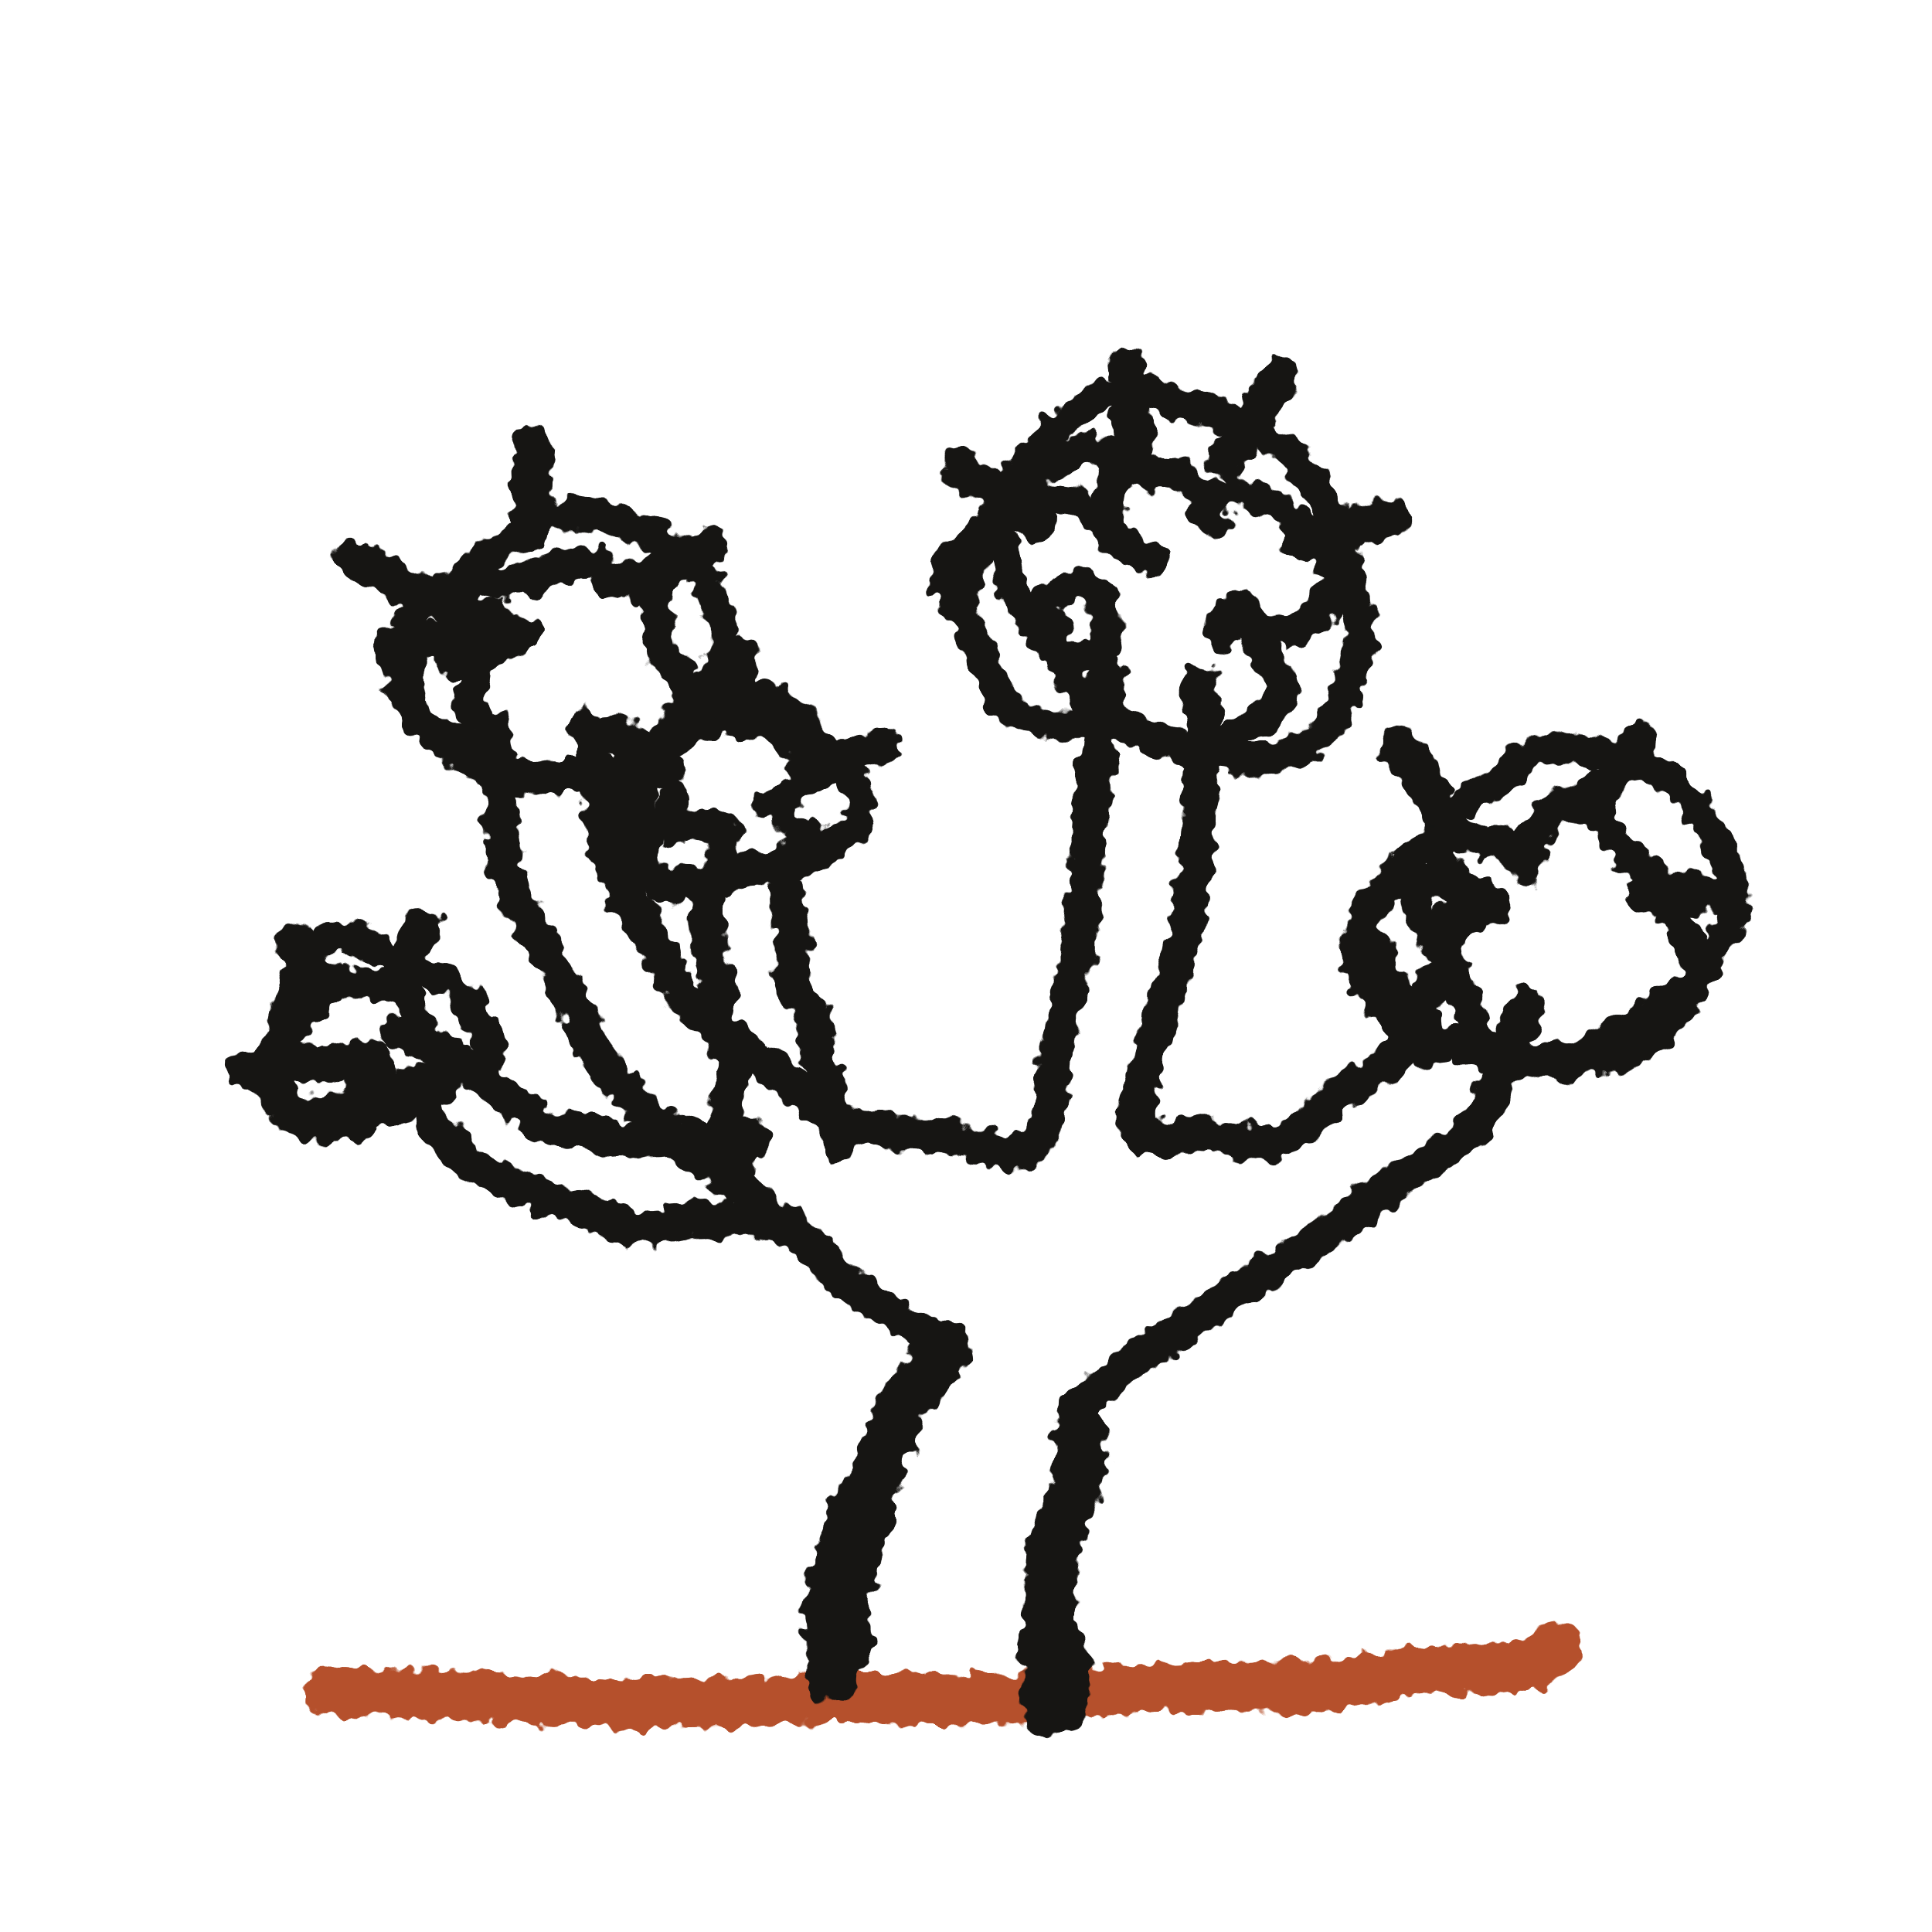
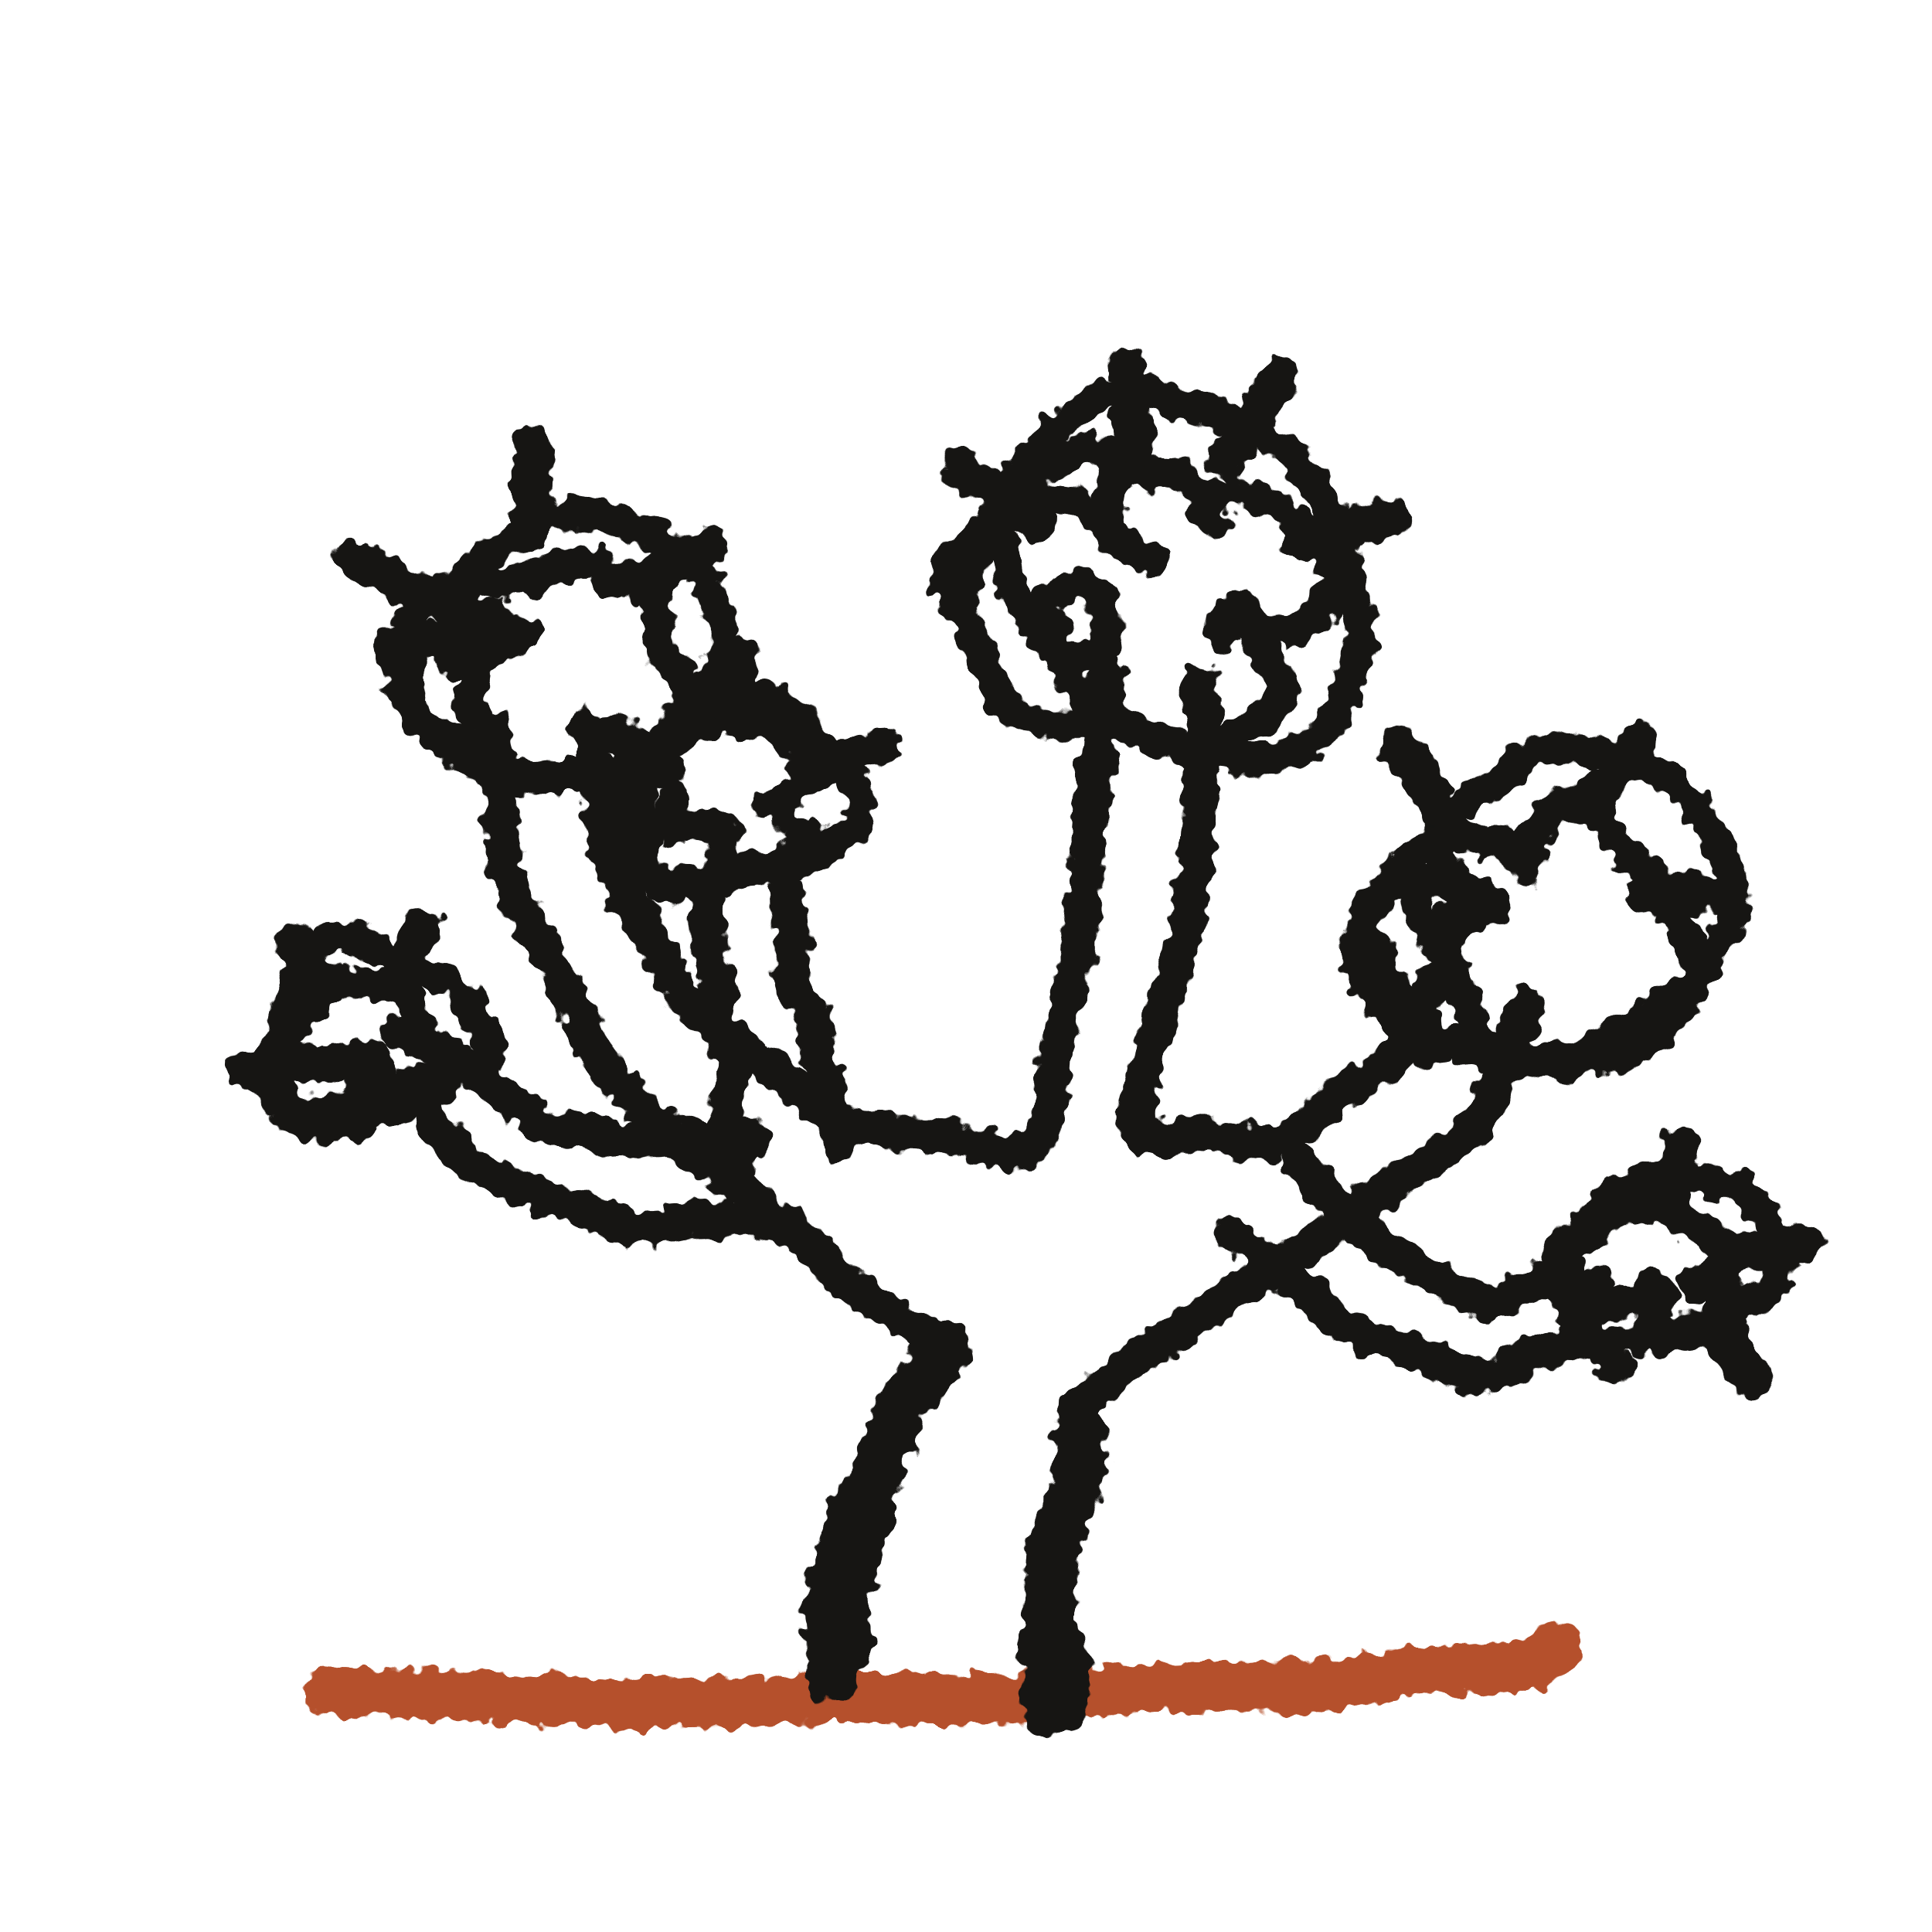
<svg xmlns="http://www.w3.org/2000/svg" viewBox="0 0 100 100" width="100" height="100">
  <defs>
    <filter id="crayon" x="-5%" y="-5%" width="110%" height="110%">
      <feTurbulence type="fractalNoise" baseFrequency="1.1" numOctaves="2" seed="7" />
      <feDisplacementMap in="SourceGraphic" scale="1.2" xChannelSelector="R" yChannelSelector="G" />
    </filter>
  </defs>
  <g fill="none" stroke="#161513" stroke-linecap="round" stroke-linejoin="round" filter="url(#crayon)">
    <path d="M17.06 87.51C18.42 87.56 22.35 87.7 25.2 87.81C28.06 87.92 31.22 88.14 34.19 88.15C37.17 88.17 40.09 87.94 43.05 87.9C46.01 87.86 49.17 88.01 51.96 87.92C54.75 87.83 57.15 87.46 59.78 87.35C62.42 87.23 65.43 87.36 67.76 87.22C70.08 87.08 71.77 86.69 73.75 86.51C75.74 86.32 78.52 86.33 79.66 86.11C80.8 85.9 80.44 85.35 80.6 85.2" stroke="#b5502c" stroke-width="2.6" />
-     <path d="M43.07 86.71C43.13 86.42 43.38 85.64 43.43 84.97C43.48 84.3 43.16 83.79 43.35 82.68C43.55 81.57 44.07 79.82 44.58 78.3C45.09 76.78 45.94 74.64 46.42 73.56C46.9 72.48 47.02 72.42 47.44 71.81C47.87 71.19 49.49 70.72 48.96 69.88C48.44 69.04 45.65 67.83 44.32 66.79C42.99 65.74 42.33 64.78 40.98 63.61C39.63 62.45 37.76 61.11 36.21 59.8C34.67 58.49 32.85 57.18 31.71 55.74C30.57 54.31 30.24 52.83 29.38 51.2C28.52 49.57 27.1 47.46 26.53 45.97C25.97 44.48 26.13 43.62 25.97 42.26C25.81 40.91 25.63 38.58 25.56 37.84M78.97 51.94C78.75 52.54 78.2 54.35 77.69 55.49C77.18 56.63 76.84 57.82 75.9 58.79C74.96 59.75 73.42 60.34 72.07 61.28C70.72 62.23 69.48 63.31 67.8 64.46C66.13 65.61 63.92 66.9 62.02 68.2C60.12 69.5 57.43 71.27 56.4 72.27C55.36 73.28 55.92 73.56 55.83 74.24C55.74 74.91 56.07 75.32 55.86 76.35C55.64 77.37 54.78 78.92 54.53 80.4C54.28 81.88 54.33 84.18 54.35 85.21C54.38 86.24 54.63 86.1 54.66 86.59C54.69 87.07 54.55 87.86 54.53 88.12M30.31 37.54C30.41 38.11 30.7 39.73 30.9 40.91C31.11 42.09 31.12 43.45 31.53 44.63C31.95 45.81 32.67 46.76 33.38 47.99C34.09 49.23 34.76 50.88 35.8 52.04C36.83 53.2 38.25 53.93 39.61 54.94C40.96 55.96 42.44 57.49 43.92 58.12C45.4 58.76 46.89 58.56 48.47 58.76C50.05 58.95 52.37 60.15 53.43 59.28C54.48 58.41 54.4 55.5 54.82 53.54C55.25 51.59 55.69 49.66 55.98 47.56C56.27 45.47 56.32 43.12 56.56 40.99C56.79 38.85 57.25 35.79 57.39 34.75M62.16 35.27C62.15 36.38 62.27 39.82 62.14 41.97C62 44.12 61.72 46.31 61.35 48.16C60.99 50.01 60.33 51.38 59.93 53.08C59.52 54.79 58.56 57.44 58.93 58.39C59.31 59.33 60.92 58.66 62.16 58.77C63.41 58.88 65.26 59.37 66.42 59.04C67.59 58.71 68.21 57.51 69.17 56.79C70.13 56.07 71.51 55.43 72.19 54.73C72.88 54.03 72.9 53.34 73.28 52.61C73.67 51.88 74.3 50.73 74.5 50.35M38.23 60.35C38.14 59.9 37.73 58.46 37.68 57.66C37.63 56.85 38.04 56.29 37.94 55.55C37.85 54.8 37.22 53.94 37.1 53.19C36.98 52.45 37.28 51.78 37.21 51.08C37.13 50.38 36.73 49.75 36.64 48.98C36.54 48.21 36.64 46.87 36.64 46.45M43.44 59.16C43.38 58.74 43.27 57.47 43.08 56.66C42.89 55.85 42.49 55.02 42.3 54.29C42.11 53.57 42.14 52.9 41.93 52.31C41.73 51.71 41.23 51.42 41.08 50.71C40.92 50.01 41.06 48.79 40.99 48.06C40.92 47.32 40.73 46.58 40.68 46.28M39.18 63.19C38.66 63.18 37.14 63.07 36.08 63.13C35.02 63.18 33.93 63.66 32.81 63.52C31.69 63.38 30.41 62.65 29.35 62.27C28.3 61.89 27.38 61.66 26.49 61.27C25.59 60.89 24.69 60.52 24 59.96C23.3 59.4 22.6 58.24 22.32 57.9M38.87 58.81C38.4 58.81 36.98 58.76 36.05 58.79C35.12 58.82 34.18 59.02 33.31 59.01C32.45 59 31.72 58.87 30.85 58.73C29.97 58.6 28.84 58.52 28.06 58.18C27.29 57.85 26.86 57.23 26.19 56.73C25.52 56.22 24.4 55.4 24.04 55.13" stroke-width="1.8" />
+     <path d="M43.07 86.71C43.13 86.42 43.38 85.64 43.43 84.97C43.48 84.3 43.16 83.79 43.35 82.68C43.55 81.57 44.07 79.82 44.58 78.3C45.09 76.78 45.94 74.64 46.42 73.56C46.9 72.48 47.02 72.42 47.44 71.81C47.87 71.19 49.49 70.72 48.96 69.88C48.44 69.04 45.65 67.83 44.32 66.79C42.99 65.74 42.33 64.78 40.98 63.61C39.63 62.45 37.76 61.11 36.21 59.8C34.67 58.49 32.85 57.18 31.71 55.74C30.57 54.31 30.24 52.83 29.38 51.2C28.52 49.57 27.1 47.46 26.53 45.97C25.97 44.48 26.13 43.62 25.97 42.26C25.81 40.91 25.63 38.58 25.56 37.84M78.97 51.94C78.75 52.54 78.2 54.35 77.69 55.49C77.18 56.63 76.84 57.82 75.9 58.79C74.96 59.75 73.42 60.34 72.07 61.28C70.72 62.23 69.48 63.31 67.8 64.46C66.13 65.61 63.92 66.9 62.02 68.2C60.12 69.5 57.43 71.27 56.4 72.27C55.36 73.28 55.92 73.56 55.83 74.24C55.74 74.91 56.07 75.32 55.86 76.35C55.64 77.37 54.78 78.92 54.53 80.4C54.28 81.88 54.33 84.18 54.35 85.21C54.38 86.24 54.63 86.1 54.66 86.59C54.69 87.07 54.55 87.86 54.53 88.12M30.31 37.54C30.41 38.11 30.7 39.73 30.9 40.91C31.11 42.09 31.12 43.45 31.53 44.63C31.95 45.81 32.67 46.76 33.38 47.99C34.09 49.23 34.76 50.88 35.8 52.04C36.83 53.2 38.25 53.93 39.61 54.94C40.96 55.96 42.44 57.49 43.92 58.12C45.4 58.76 46.89 58.56 48.47 58.76C50.05 58.95 52.37 60.15 53.43 59.28C54.48 58.41 54.4 55.5 54.82 53.54C55.25 51.59 55.69 49.66 55.98 47.56C56.27 45.47 56.32 43.12 56.56 40.99C56.79 38.85 57.25 35.79 57.39 34.75M62.16 35.27C62.15 36.38 62.27 39.82 62.14 41.97C62 44.12 61.72 46.31 61.35 48.16C60.99 50.01 60.33 51.38 59.93 53.08C59.52 54.79 58.56 57.44 58.93 58.39C59.31 59.33 60.92 58.66 62.16 58.77C63.41 58.88 65.26 59.37 66.42 59.04C67.59 58.71 68.21 57.51 69.17 56.79C70.13 56.07 71.51 55.43 72.19 54.73C72.88 54.03 72.9 53.34 73.28 52.61C73.67 51.88 74.3 50.73 74.5 50.35M38.23 60.35C38.14 59.9 37.73 58.46 37.68 57.66C37.63 56.85 38.04 56.29 37.94 55.55C37.85 54.8 37.22 53.94 37.1 53.19C36.98 52.45 37.28 51.78 37.21 51.08C37.13 50.38 36.73 49.75 36.64 48.98C36.54 48.21 36.64 46.87 36.64 46.45M43.44 59.16C43.38 58.74 43.27 57.47 43.08 56.66C42.89 55.85 42.49 55.02 42.3 54.29C42.11 53.57 42.14 52.9 41.93 52.31C41.73 51.71 41.23 51.42 41.08 50.71C40.92 50.01 41.06 48.79 40.99 48.06C40.92 47.32 40.73 46.58 40.68 46.28M39.18 63.19C38.66 63.18 37.14 63.07 36.08 63.13C35.02 63.18 33.93 63.66 32.81 63.52C31.69 63.38 30.41 62.65 29.35 62.27C28.3 61.89 27.38 61.66 26.49 61.27C25.59 60.89 24.69 60.52 24 59.96C23.3 59.4 22.6 58.24 22.32 57.9M38.87 58.81C38.4 58.81 36.98 58.76 36.05 58.79C35.12 58.82 34.18 59.02 33.31 59.01C32.45 59 31.72 58.87 30.85 58.73C29.97 58.6 28.84 58.52 28.06 58.18C27.29 57.85 26.86 57.23 26.19 56.73C25.52 56.22 24.4 55.4 24.04 55.13M67.26 60.23C67.66 60.67 68.85 62.04 69.69 62.84C70.52 63.64 71.41 64.43 72.27 65.03C73.12 65.62 74.03 66 74.84 66.4C75.65 66.8 76.43 67.4 77.13 67.43C77.84 67.45 78.35 66.76 79.06 66.53C79.78 66.3 81.03 66.12 81.43 66.04M63.8 63.87C64.3 64.24 65.77 65.28 66.8 66.11C67.83 66.93 68.89 68.2 69.98 68.85C71.06 69.5 72.19 69.6 73.32 70C74.46 70.4 75.76 71.24 76.78 71.25C77.81 71.25 78.53 70.37 79.46 70.02C80.39 69.67 81.89 69.28 82.38 69.13" stroke-width="1.8" />
    <path d="M43.07 86.71C43.13 86.42 43.38 85.64 43.43 84.97C43.48 84.3 43.16 83.79 43.35 82.68C43.55 81.57 44.07 79.82 44.58 78.3C45.09 76.78 45.94 74.64 46.42 73.56C46.9 72.48 47.02 72.42 47.44 71.81C47.87 71.19 48.71 70.2 48.96 69.88M55.83 74.24C55.83 74.59 56.07 75.32 55.86 76.35C55.64 77.37 54.78 78.92 54.53 80.4C54.28 81.88 54.33 84.18 54.35 85.21C54.38 86.24 54.63 86.1 54.66 86.59C54.69 87.07 54.55 87.86 54.53 88.12" stroke-width="2.7" />
    <path d="M43.43 84.97C43.42 84.59 43.16 83.79 43.35 82.68C43.55 81.57 44.38 79.03 44.58 78.3M54.35 85.21C54.4 85.44 54.63 86.1 54.66 86.59C54.69 87.07 54.55 87.86 54.53 88.12" stroke-width="3.5" />
-     <path d="M24 38.72C23.58 38.47 21.95 37.72 21.49 37.2C21.04 36.68 21.3 36.4 21.26 35.59C21.22 34.77 21.06 33.06 21.25 32.32C21.45 31.58 21.88 31.59 22.4 31.14C22.93 30.68 23.85 29.75 24.41 29.59C24.98 29.43 25.44 30.1 25.8 30.17C26.15 30.24 26.25 30.09 26.55 30.02C26.84 29.96 27.37 29.77 27.56 29.78C27.75 29.8 27.49 30.14 27.7 30.09C27.91 30.03 28.31 29.65 28.81 29.47C29.3 29.29 30.2 28.91 30.65 29.02C31.11 29.13 31.03 30 31.55 30.13C32.07 30.25 33.35 29.18 33.78 29.75C34.2 30.32 33.82 32.58 34.11 33.53C34.4 34.49 35.49 34.66 35.52 35.5C35.56 36.34 34.85 37.87 34.32 38.58C33.79 39.29 33.5 39.48 32.34 39.76C31.19 40.04 28.87 40.41 27.38 40.24C25.9 40.08 24.45 39.44 23.43 38.79C22.42 38.14 21.79 37.24 21.28 36.32C20.76 35.39 20.06 33.79 20.33 33.23C20.59 32.67 22.07 33.22 22.87 32.96C23.66 32.69 24.53 31.71 25.1 31.66C25.66 31.62 25.9 32.48 26.25 32.68C26.61 32.88 27.42 32.79 27.24 32.87C27.06 32.94 25.7 33.32 25.15 33.13C24.61 32.93 24.05 32.34 23.96 31.7C23.87 31.06 24.18 29.93 24.6 29.31C25.01 28.68 25.58 28.4 26.44 27.94C27.3 27.48 28.55 26.61 29.76 26.56C30.97 26.51 32.61 27.12 33.7 27.64C34.79 28.17 35.68 28.76 36.29 29.71C36.91 30.66 37.44 32.11 37.39 33.32C37.34 34.53 36.85 35.81 36 36.95C35.16 38.09 33.42 39.65 32.33 40.17C31.25 40.7 30.54 40.17 29.5 40.12C28.45 40.08 26.92 40.44 26.08 39.91C25.23 39.38 24.64 37.81 24.41 36.94C24.18 36.06 24.5 35.26 24.7 34.68C24.89 34.11 25.44 33.83 25.6 33.47C25.76 33.12 25.79 32.54 25.65 32.56C25.52 32.58 25.14 33.31 24.78 33.6C24.41 33.89 23.74 34.32 23.47 34.29C23.2 34.26 23.2 33.55 23.16 33.42C23.11 33.29 23.19 33.51 23.19 33.53M49.44 31.44C49.72 30.8 50.56 28.62 51.08 27.59C51.61 26.56 51.73 25.98 52.6 25.26C53.47 24.54 55.23 23.42 56.3 23.28C57.37 23.14 58.21 24.19 59 24.41C59.79 24.63 60.45 24.32 61.04 24.58C61.63 24.85 62.24 25.57 62.56 26.01C62.87 26.44 62.94 27.11 62.94 27.19C62.94 27.28 62.65 26.69 62.56 26.52C62.47 26.36 62.21 26.37 62.39 26.2C62.57 26.02 63.04 25.45 63.64 25.46C64.25 25.47 65.18 25.72 66.01 26.24C66.85 26.76 67.92 27.55 68.65 28.56C69.38 29.57 70.26 31.02 70.4 32.29C70.53 33.55 69.89 35.12 69.46 36.15C69.03 37.19 68.64 37.95 67.82 38.48C67 39.01 65.87 39.35 64.55 39.31C63.22 39.27 61.31 38.82 59.84 38.22C58.37 37.62 56.56 36.6 55.71 35.7C54.85 34.81 54.98 33.57 54.69 32.85C54.4 32.13 53.78 31.81 53.97 31.39C54.16 30.97 55.34 30.4 55.84 30.32C56.33 30.25 56.73 30.51 56.96 30.93C57.2 31.35 57.35 32.33 57.23 32.85C57.12 33.36 56.83 34.01 56.28 34.03C55.72 34.04 54.53 33.54 53.89 32.92C53.25 32.3 52.77 31.41 52.44 30.29C52.1 29.17 51.68 27.38 51.89 26.18C52.11 24.98 52.77 24.08 53.74 23.09C54.7 22.1 56.34 20.58 57.7 20.26C59.07 19.94 60.53 20.71 61.93 21.16C63.33 21.62 64.94 22.12 66.09 22.99C67.23 23.85 68.2 25.31 68.8 26.33C69.39 27.35 69.84 28.14 69.67 29.12C69.49 30.1 68.38 31.62 67.73 32.2C67.09 32.78 66.52 32.64 65.79 32.6C65.07 32.57 63.81 31.92 63.41 31.98C63.01 32.05 63.25 33.12 63.39 33C63.54 32.87 64 31.17 64.29 31.25C64.58 31.33 64.78 32.74 65.15 33.47C65.52 34.19 66.55 34.92 66.48 35.6C66.41 36.28 65.62 37.05 64.72 37.55C63.82 38.06 62.26 38.65 61.11 38.65C59.96 38.65 59.26 37.84 57.83 37.56C56.4 37.28 53.78 37.8 52.51 36.95C51.24 36.1 50.81 33.71 50.21 32.48C49.6 31.24 48.7 30.38 48.87 29.53C49.04 28.67 50.27 27.97 51.22 27.35C52.18 26.73 53.67 25.86 54.62 25.79C55.57 25.72 56.22 26.45 56.93 26.93C57.64 27.4 58.37 28.31 58.88 28.65C59.39 28.99 59.91 28.92 59.99 28.96C60.07 28.99 59.78 29.09 59.35 28.86C58.92 28.63 57.68 28.4 57.42 27.59C57.16 26.78 57.72 24.59 57.78 23.99M74.12 54.68C73.69 54.24 72.21 52.91 71.55 52.06C70.88 51.21 70.18 50.52 70.15 49.6C70.12 48.67 70.9 47.37 71.36 46.51C71.82 45.65 72.24 45.04 72.91 44.45C73.58 43.86 74.79 43.1 75.39 42.96C75.99 42.83 76.09 43.57 76.5 43.66C76.9 43.76 77.39 43.31 77.83 43.53C78.27 43.74 78.93 44.98 79.14 44.98C79.34 44.98 79.08 43.76 79.07 43.52C79.07 43.29 78.83 43.89 79.11 43.58C79.39 43.27 80.19 41.92 80.76 41.65C81.34 41.39 82.03 41.59 82.58 41.99C83.13 42.38 83.47 43.28 84.06 44C84.65 44.72 85.51 45.28 86.14 46.3C86.77 47.32 87.83 48.98 87.84 50.12C87.85 51.27 86.92 52.41 86.21 53.17C85.49 53.92 84.81 54.42 83.54 54.68C82.28 54.93 80.14 54.9 78.6 54.69C77.05 54.49 75.45 54.31 74.26 53.46C73.06 52.62 72.02 50.72 71.43 49.64C70.84 48.57 70.52 47.69 70.74 47.02C70.96 46.36 72.08 45.88 72.77 45.66C73.46 45.45 74.16 45.6 74.88 45.73C75.6 45.86 76.73 46.21 77.1 46.42C77.47 46.63 77.28 47.09 77.08 47C76.89 46.91 76.28 46.14 75.93 45.88C75.58 45.62 75.18 45.97 74.97 45.44C74.76 44.91 74.22 43.55 74.68 42.69C75.13 41.84 76.76 40.98 77.69 40.32C78.63 39.65 78.97 38.79 80.28 38.7C81.6 38.61 84.21 39.08 85.59 39.8C86.97 40.51 87.86 41.81 88.56 43C89.25 44.19 89.94 45.63 89.74 46.94C89.54 48.24 88.4 49.74 87.36 50.85C86.33 51.95 84.63 52.85 83.53 53.57C82.43 54.28 81.88 55.01 80.77 55.12C79.67 55.23 77.73 54.82 76.89 54.23C76.05 53.64 76.09 52.48 75.73 51.56C75.37 50.63 74.77 49.44 74.72 48.68C74.67 47.92 75.08 47.32 75.41 47.01C75.74 46.71 76.71 46.66 76.7 46.85C76.7 47.03 75.72 47.78 75.38 48.14C75.05 48.5 74.96 49.06 74.69 49.01C74.42 48.96 74.02 48.32 73.77 47.85C73.53 47.38 73.32 46.46 73.23 46.19M34.7 46.18C34.47 46.02 33.52 45.72 33.29 45.23C33.06 44.74 33.32 44.1 33.31 43.25C33.29 42.4 33.01 40.88 33.21 40.12C33.42 39.35 34.02 39.09 34.53 38.66C35.04 38.22 35.51 37.73 36.26 37.51C37.01 37.3 38.14 37.15 39.05 37.36C39.95 37.58 41.28 38.31 41.68 38.82C42.08 39.33 41.49 40.11 41.44 40.42C41.4 40.73 41.65 40.5 41.43 40.69C41.2 40.87 40.37 41.39 40.09 41.55C39.82 41.71 39.8 41.63 39.77 41.65C39.75 41.67 39.58 41.38 39.93 41.66C40.29 41.93 41.6 43.04 41.92 43.3C42.25 43.57 42.14 42.99 41.87 43.24C41.6 43.49 41.14 44.42 40.33 44.8C39.52 45.19 38.01 45.43 37 45.54C35.99 45.65 34.93 45.69 34.27 45.46C33.6 45.23 33.33 44.72 33.01 44.16C32.68 43.6 32.29 42.73 32.32 42.08C32.35 41.43 32.83 40.92 33.2 40.26C33.57 39.61 33.84 38.86 34.56 38.16C35.28 37.46 36.55 36.36 37.52 36.06C38.49 35.76 39.55 35.95 40.38 36.36C41.22 36.77 41.88 37.8 42.52 38.53C43.16 39.25 43.93 39.99 44.22 40.7C44.52 41.4 44.76 42.08 44.3 42.74C43.84 43.4 42.27 44.31 41.46 44.66C40.66 45.01 40.11 44.81 39.48 44.84C38.86 44.87 38.09 44.87 37.71 44.83C37.34 44.78 37.29 44.83 37.24 44.55C37.19 44.26 37.37 43.38 37.42 43.13C37.46 42.89 37.67 43.15 37.51 43.08C37.36 43.01 36.89 42.8 36.47 42.72C36.04 42.63 35.24 42.5 34.97 42.56C34.7 42.62 34.88 43.32 34.85 43.09C34.82 42.87 34.81 41.54 34.8 41.23M18.48 58.23C17.95 58.2 15.96 58.49 15.29 58.06C14.61 57.63 14.56 56.31 14.43 55.66C14.31 55.01 14.33 54.67 14.56 54.15C14.79 53.62 15.37 53.05 15.84 52.52C16.3 51.99 16.82 51.23 17.37 50.97C17.92 50.71 18.68 50.95 19.12 50.96C19.57 50.96 19.71 50.89 20.06 50.99C20.41 51.1 21.03 51.37 21.24 51.6C21.46 51.84 21.24 52.07 21.37 52.42C21.5 52.77 22.11 53.54 22.04 53.7C21.97 53.87 21.22 53.45 20.95 53.41C20.68 53.37 20.29 53.39 20.42 53.48C20.55 53.57 21.22 53.77 21.71 53.96C22.21 54.15 23.2 54.25 23.37 54.63C23.54 55.01 23.23 55.76 22.73 56.23C22.24 56.7 21.23 57.25 20.39 57.43C19.54 57.62 18.59 57.37 17.66 57.34C16.73 57.31 15.5 57.55 14.81 57.26C14.13 56.98 13.58 56.21 13.54 55.6C13.5 55 14.33 54.37 14.59 53.64C14.85 52.92 14.79 52.06 15.12 51.25C15.45 50.45 15.97 49.22 16.58 48.81C17.2 48.41 17.88 48.56 18.82 48.82C19.75 49.09 21.37 49.99 22.18 50.39C22.98 50.78 23.11 50.53 23.64 51.18C24.17 51.82 25.38 53.6 25.36 54.27C25.34 54.95 24.23 54.93 23.52 55.24C22.81 55.55 21.68 55.91 21.1 56.12C20.52 56.33 20.44 56.5 20.02 56.51C19.6 56.51 18.73 56.47 18.59 56.16C18.46 55.84 19.01 54.76 19.2 54.63C19.39 54.51 19.84 55.41 19.75 55.4C19.67 55.39 19.16 54.65 18.7 54.59C18.24 54.54 17.43 54.98 17 55.07C16.57 55.16 16.42 55.1 16.11 55.13C15.81 55.16 15.34 55.21 15.19 55.23" stroke-width="1.6" />
-     <path d="M22.6 31.15C21.88 30.79 19 29.32 18.28 28.95M27.46 27.46C27.48 26.73 27.55 23.79 27.57 23.05M32.86 30.12C33.52 29.81 36.14 28.55 36.8 28.23M53.63 27.05C52.98 26.59 50.37 24.73 49.72 24.27M58.7 23.23C58.65 22.5 58.44 19.59 58.38 18.87M63.5 23.79C63.95 23.09 65.76 20.25 66.21 19.55M67.29 27.9C68.08 27.71 71.25 26.94 72.04 26.75M74.72 42.17C74.32 41.55 72.71 39.09 72.31 38.47M82.26 41.64C82.7 41.1 84.46 38.97 84.9 38.43M85.21 46.26C85.91 46.26 88.7 46.27 89.39 46.27M34.48 39.72C34.04 39.41 32.28 38.2 31.83 37.89M38.07 37.42C38.11 36.82 38.24 34.41 38.27 33.81M42.2 39.87C42.77 39.67 45.06 38.87 45.64 38.67M15.76 54.93C15.25 55.01 13.23 55.31 12.73 55.39M16.9 51.08C16.63 50.7 15.54 49.15 15.27 48.77M20.68 50.3C20.88 49.89 21.65 48.28 21.84 47.87" stroke-width="2" />
+     <path d="M24 38.72C23.58 38.47 21.95 37.72 21.49 37.2C21.04 36.68 21.3 36.4 21.26 35.59C21.22 34.77 21.06 33.06 21.25 32.32C21.45 31.58 21.88 31.59 22.4 31.14C22.93 30.68 23.85 29.75 24.41 29.59C24.98 29.43 25.44 30.1 25.8 30.17C26.15 30.24 26.25 30.09 26.55 30.02C26.84 29.96 27.37 29.77 27.56 29.78C27.75 29.8 27.49 30.14 27.7 30.09C27.91 30.03 28.31 29.65 28.81 29.47C29.3 29.29 30.2 28.91 30.65 29.02C31.11 29.13 31.03 30 31.55 30.13C32.07 30.25 33.35 29.18 33.78 29.75C34.2 30.32 33.82 32.58 34.11 33.53C34.4 34.49 35.49 34.66 35.52 35.5C35.56 36.34 34.85 37.87 34.32 38.58C33.79 39.29 33.5 39.48 32.34 39.76C31.19 40.04 28.87 40.41 27.38 40.24C25.9 40.08 24.45 39.44 23.43 38.79C22.42 38.14 21.79 37.24 21.28 36.32C20.76 35.39 20.06 33.79 20.33 33.23C20.59 32.67 22.07 33.22 22.87 32.96C23.66 32.69 24.53 31.71 25.1 31.66C25.66 31.62 25.9 32.48 26.25 32.68C26.61 32.88 27.42 32.79 27.24 32.87C27.06 32.94 25.7 33.32 25.15 33.13C24.61 32.93 24.05 32.34 23.96 31.7C23.87 31.06 24.18 29.93 24.6 29.31C25.01 28.68 25.58 28.4 26.44 27.94C27.3 27.48 28.55 26.61 29.76 26.56C30.97 26.51 32.61 27.12 33.7 27.64C34.79 28.17 35.68 28.76 36.29 29.71C36.91 30.66 37.44 32.11 37.39 33.32C37.34 34.53 36.85 35.81 36 36.95C35.16 38.09 33.42 39.65 32.33 40.17C31.25 40.7 30.54 40.17 29.5 40.12C28.45 40.08 26.92 40.44 26.08 39.91C25.23 39.38 24.64 37.81 24.41 36.94C24.18 36.06 24.5 35.26 24.7 34.68C24.89 34.11 25.44 33.83 25.6 33.47C25.76 33.12 25.79 32.54 25.65 32.56C25.52 32.58 25.14 33.31 24.78 33.6C24.41 33.89 23.74 34.32 23.47 34.29C23.2 34.26 23.2 33.55 23.16 33.42C23.11 33.29 23.19 33.51 23.19 33.53M49.44 31.44C49.72 30.8 50.56 28.62 51.08 27.59C51.61 26.56 51.73 25.98 52.6 25.26C53.47 24.54 55.23 23.42 56.3 23.28C57.37 23.14 58.21 24.19 59 24.41C59.79 24.63 60.45 24.32 61.04 24.58C61.63 24.85 62.24 25.57 62.56 26.01C62.87 26.44 62.94 27.11 62.94 27.19C62.94 27.28 62.65 26.69 62.56 26.52C62.47 26.36 62.21 26.37 62.39 26.2C62.57 26.02 63.04 25.45 63.64 25.46C64.25 25.47 65.18 25.72 66.01 26.24C66.85 26.76 67.92 27.55 68.65 28.56C69.38 29.57 70.26 31.02 70.4 32.29C70.53 33.55 69.89 35.12 69.46 36.15C69.03 37.19 68.64 37.95 67.82 38.48C67 39.01 65.87 39.35 64.55 39.31C63.22 39.27 61.31 38.82 59.84 38.22C58.37 37.62 56.56 36.6 55.71 35.7C54.85 34.81 54.98 33.57 54.69 32.85C54.4 32.13 53.78 31.81 53.97 31.39C54.16 30.97 55.34 30.4 55.84 30.32C56.33 30.25 56.73 30.51 56.96 30.93C57.2 31.35 57.35 32.33 57.23 32.85C57.12 33.36 56.83 34.01 56.28 34.03C55.72 34.04 54.53 33.54 53.89 32.92C53.25 32.3 52.77 31.41 52.44 30.29C52.1 29.17 51.68 27.38 51.89 26.18C52.11 24.98 52.77 24.08 53.74 23.09C54.7 22.1 56.34 20.58 57.7 20.26C59.07 19.94 60.53 20.71 61.93 21.16C63.33 21.62 64.94 22.12 66.09 22.99C67.23 23.85 68.2 25.31 68.8 26.33C69.39 27.35 69.84 28.14 69.67 29.12C69.49 30.1 68.38 31.62 67.73 32.2C67.09 32.78 66.52 32.64 65.79 32.6C65.07 32.57 63.81 31.92 63.41 31.98C63.01 32.05 63.25 33.12 63.39 33C63.54 32.87 64 31.17 64.29 31.25C64.58 31.33 64.78 32.74 65.15 33.47C65.52 34.19 66.55 34.92 66.48 35.6C66.41 36.28 65.62 37.05 64.72 37.55C63.82 38.06 62.26 38.65 61.11 38.65C59.96 38.65 59.26 37.84 57.83 37.56C56.4 37.28 53.78 37.8 52.51 36.95C51.24 36.1 50.81 33.71 50.21 32.48C49.6 31.24 48.7 30.38 48.87 29.53C49.04 28.67 50.27 27.97 51.22 27.35C52.18 26.73 53.67 25.86 54.62 25.79C55.57 25.72 56.22 26.45 56.93 26.93C57.64 27.4 58.37 28.31 58.88 28.65C59.39 28.99 59.91 28.92 59.99 28.96C60.07 28.99 59.78 29.09 59.35 28.86C58.92 28.63 57.68 28.4 57.42 27.59C57.16 26.78 57.72 24.59 57.78 23.99M74.12 54.68C73.69 54.24 72.21 52.91 71.55 52.06C70.88 51.21 70.18 50.52 70.15 49.6C70.12 48.67 70.9 47.37 71.36 46.51C71.82 45.65 72.24 45.04 72.91 44.45C73.58 43.86 74.79 43.1 75.39 42.96C75.99 42.83 76.09 43.57 76.5 43.66C76.9 43.76 77.39 43.31 77.83 43.53C78.27 43.74 78.93 44.98 79.14 44.98C79.34 44.98 79.08 43.76 79.07 43.52C79.07 43.29 78.83 43.89 79.11 43.58C79.39 43.27 80.19 41.92 80.76 41.65C81.34 41.39 82.03 41.59 82.58 41.99C83.13 42.38 83.47 43.28 84.06 44C84.65 44.72 85.51 45.28 86.14 46.3C86.77 47.32 87.83 48.98 87.84 50.12C87.85 51.27 86.92 52.41 86.21 53.17C85.49 53.92 84.81 54.42 83.54 54.68C82.28 54.93 80.14 54.9 78.6 54.69C77.05 54.49 75.45 54.31 74.26 53.46C73.06 52.62 72.02 50.72 71.43 49.64C70.84 48.57 70.52 47.69 70.74 47.02C70.96 46.36 72.08 45.88 72.77 45.66C73.46 45.45 74.16 45.6 74.88 45.73C75.6 45.86 76.73 46.21 77.1 46.42C77.47 46.63 77.28 47.09 77.08 47C76.89 46.91 76.28 46.14 75.93 45.88C75.58 45.62 75.18 45.97 74.97 45.44C74.76 44.91 74.22 43.55 74.68 42.69C75.13 41.84 76.76 40.98 77.69 40.32C78.63 39.65 78.97 38.79 80.28 38.7C81.6 38.61 84.21 39.08 85.59 39.8C86.97 40.51 87.86 41.81 88.56 43C89.25 44.19 89.94 45.63 89.74 46.94C89.54 48.24 88.4 49.74 87.36 50.85C86.33 51.95 84.63 52.85 83.53 53.57C82.43 54.28 81.88 55.01 80.77 55.12C79.67 55.23 77.73 54.82 76.89 54.23C76.05 53.64 76.09 52.48 75.73 51.56C75.37 50.63 74.77 49.44 74.72 48.68C74.67 47.92 75.08 47.32 75.41 47.01C75.74 46.71 76.71 46.66 76.7 46.85C76.7 47.03 75.72 47.78 75.38 48.14C75.05 48.5 74.96 49.06 74.69 49.01C74.42 48.96 74.02 48.32 73.77 47.85C73.53 47.38 73.32 46.46 73.23 46.19M34.7 46.18C34.47 46.02 33.52 45.72 33.29 45.23C33.06 44.74 33.32 44.1 33.31 43.25C33.29 42.4 33.01 40.88 33.21 40.12C33.42 39.35 34.02 39.09 34.53 38.66C35.04 38.22 35.51 37.73 36.26 37.51C37.01 37.3 38.14 37.15 39.05 37.36C39.95 37.58 41.28 38.31 41.68 38.82C42.08 39.33 41.49 40.11 41.44 40.42C41.4 40.73 41.65 40.5 41.43 40.69C41.2 40.87 40.37 41.39 40.09 41.55C39.82 41.71 39.8 41.63 39.77 41.65C39.75 41.67 39.58 41.38 39.93 41.66C40.29 41.93 41.6 43.04 41.92 43.3C42.25 43.57 42.14 42.99 41.87 43.24C41.6 43.49 41.14 44.42 40.33 44.8C39.52 45.19 38.01 45.43 37 45.54C35.99 45.65 34.93 45.69 34.27 45.46C33.6 45.23 33.33 44.72 33.01 44.16C32.68 43.6 32.29 42.73 32.32 42.08C32.35 41.43 32.83 40.92 33.2 40.26C33.57 39.61 33.84 38.86 34.56 38.16C35.28 37.46 36.55 36.36 37.52 36.06C38.49 35.76 39.55 35.95 40.38 36.36C41.22 36.77 41.88 37.8 42.52 38.53C43.16 39.25 43.93 39.99 44.22 40.7C44.52 41.4 44.76 42.08 44.3 42.74C43.84 43.4 42.27 44.31 41.46 44.66C40.66 45.01 40.11 44.81 39.48 44.84C38.86 44.87 38.09 44.87 37.71 44.83C37.34 44.78 37.29 44.83 37.24 44.55C37.19 44.26 37.37 43.38 37.42 43.13C37.46 42.89 37.67 43.15 37.51 43.08C37.36 43.01 36.89 42.8 36.47 42.72C36.04 42.63 35.24 42.5 34.97 42.56C34.7 42.62 34.88 43.32 34.85 43.09C34.82 42.87 34.81 41.54 34.8 41.23M18.48 58.23C17.95 58.2 15.96 58.49 15.29 58.06C14.61 57.63 14.56 56.31 14.43 55.66C14.31 55.01 14.33 54.67 14.56 54.15C14.79 53.62 15.37 53.05 15.84 52.52C16.3 51.99 16.82 51.23 17.37 50.97C17.92 50.71 18.68 50.95 19.12 50.96C19.57 50.96 19.71 50.89 20.06 50.99C20.41 51.1 21.03 51.37 21.24 51.6C21.46 51.84 21.24 52.07 21.37 52.42C21.5 52.77 22.11 53.54 22.04 53.7C21.97 53.87 21.22 53.45 20.95 53.41C20.68 53.37 20.29 53.39 20.42 53.48C20.55 53.57 21.22 53.77 21.71 53.96C22.21 54.15 23.2 54.25 23.37 54.63C23.54 55.01 23.23 55.76 22.73 56.23C22.24 56.7 21.23 57.25 20.39 57.43C19.54 57.62 18.59 57.37 17.66 57.34C16.73 57.31 15.5 57.55 14.81 57.26C14.13 56.98 13.58 56.21 13.54 55.6C13.5 55 14.33 54.37 14.59 53.64C14.85 52.92 14.79 52.06 15.12 51.25C15.45 50.45 15.97 49.22 16.58 48.81C17.2 48.41 17.88 48.56 18.82 48.82C19.75 49.09 21.37 49.99 22.18 50.39C22.98 50.78 23.11 50.53 23.64 51.18C24.17 51.82 25.38 53.6 25.36 54.27C25.34 54.95 24.23 54.93 23.52 55.24C22.81 55.55 21.68 55.91 21.1 56.12C20.52 56.33 20.44 56.5 20.02 56.51C19.6 56.51 18.73 56.47 18.59 56.16C18.46 55.84 19.01 54.76 19.2 54.63C19.39 54.51 19.84 55.41 19.75 55.4C19.67 55.39 19.16 54.65 18.7 54.59C18.24 54.54 17.43 54.98 17 55.07C16.57 55.16 16.42 55.1 16.11 55.13C15.81 55.16 15.34 55.21 15.19 55.23M83.9 70.88C83.71 70.69 83.1 70.37 82.76 69.75C82.43 69.14 82.2 67.97 81.9 67.2C81.6 66.42 80.9 65.64 80.98 65.11C81.06 64.58 81.92 64.44 82.36 64.02C82.8 63.6 83.11 62.85 83.62 62.59C84.13 62.33 84.69 62.27 85.42 62.45C86.15 62.63 87.36 63.28 88.01 63.67C88.65 64.06 89.07 64.47 89.3 64.77C89.53 65.07 89.6 65.25 89.37 65.47C89.15 65.7 88.21 65.91 87.94 66.13C87.68 66.35 87.64 66.76 87.79 66.79C87.94 66.82 88.61 66.41 88.86 66.32C89.1 66.23 89.23 65.96 89.27 66.26C89.31 66.56 89.11 67.7 89.09 68.11C89.07 68.53 89.65 68.64 89.17 68.78C88.69 68.91 87.15 68.81 86.22 68.94C85.28 69.07 84.26 69.51 83.55 69.54C82.84 69.57 82.38 69.53 81.97 69.14C81.56 68.74 81.35 67.84 81.1 67.17C80.84 66.5 80.2 65.8 80.43 65.11C80.66 64.42 81.8 63.66 82.46 63.03C83.12 62.4 83.63 61.68 84.4 61.32C85.17 60.96 86.1 60.82 87.07 60.88C88.03 60.95 89.38 61.17 90.2 61.71C91.03 62.26 91.72 63.34 92 64.16C92.28 64.98 92.27 66.07 91.87 66.66C91.47 67.25 90.27 67.37 89.61 67.72C88.95 68.08 88.51 68.51 87.89 68.77C87.28 69.03 86.31 69.38 85.93 69.3C85.54 69.21 85.57 68.69 85.58 68.27C85.59 67.85 86 67.09 85.98 66.78C85.97 66.48 85.58 66.4 85.48 66.44C85.38 66.47 85.64 66.81 85.37 66.99C85.09 67.17 84.35 67.43 83.83 67.51C83.31 67.59 82.44 67.66 82.27 67.46C82.09 67.26 82.7 66.5 82.78 66.31" stroke-width="1.6" />
+     <path d="M22.6 31.15C21.88 30.79 19 29.32 18.28 28.95M27.46 27.46C27.48 26.73 27.55 23.79 27.57 23.05M32.86 30.12C33.52 29.81 36.14 28.55 36.8 28.23M53.63 27.05C52.98 26.59 50.37 24.73 49.72 24.27M58.7 23.23C58.65 22.5 58.44 19.59 58.38 18.87M63.5 23.79C63.95 23.09 65.76 20.25 66.21 19.55M67.29 27.9C68.08 27.71 71.25 26.94 72.04 26.75M74.72 42.17C74.32 41.55 72.71 39.09 72.31 38.47M82.26 41.64C82.7 41.1 84.46 38.97 84.9 38.43M85.21 46.26C85.91 46.26 88.7 46.27 89.39 46.27M34.48 39.72C34.04 39.41 32.28 38.2 31.83 37.89M38.07 37.42C38.11 36.82 38.24 34.41 38.27 33.81M42.2 39.87C42.77 39.67 45.06 38.87 45.64 38.67M15.76 54.93C15.25 55.01 13.23 55.31 12.73 55.39M16.9 51.08C16.63 50.7 15.54 49.15 15.27 48.77M20.68 50.3C20.88 49.89 21.65 48.28 21.84 47.87M86.54 62.05C86.62 61.6 86.91 59.8 86.98 59.35M90.22 64.89C90.74 64.79 92.83 64.41 93.35 64.32M89.06 69.02C89.33 69.41 90.4 70.95 90.67 71.33" stroke-width="2" />
  </g>
</svg>
